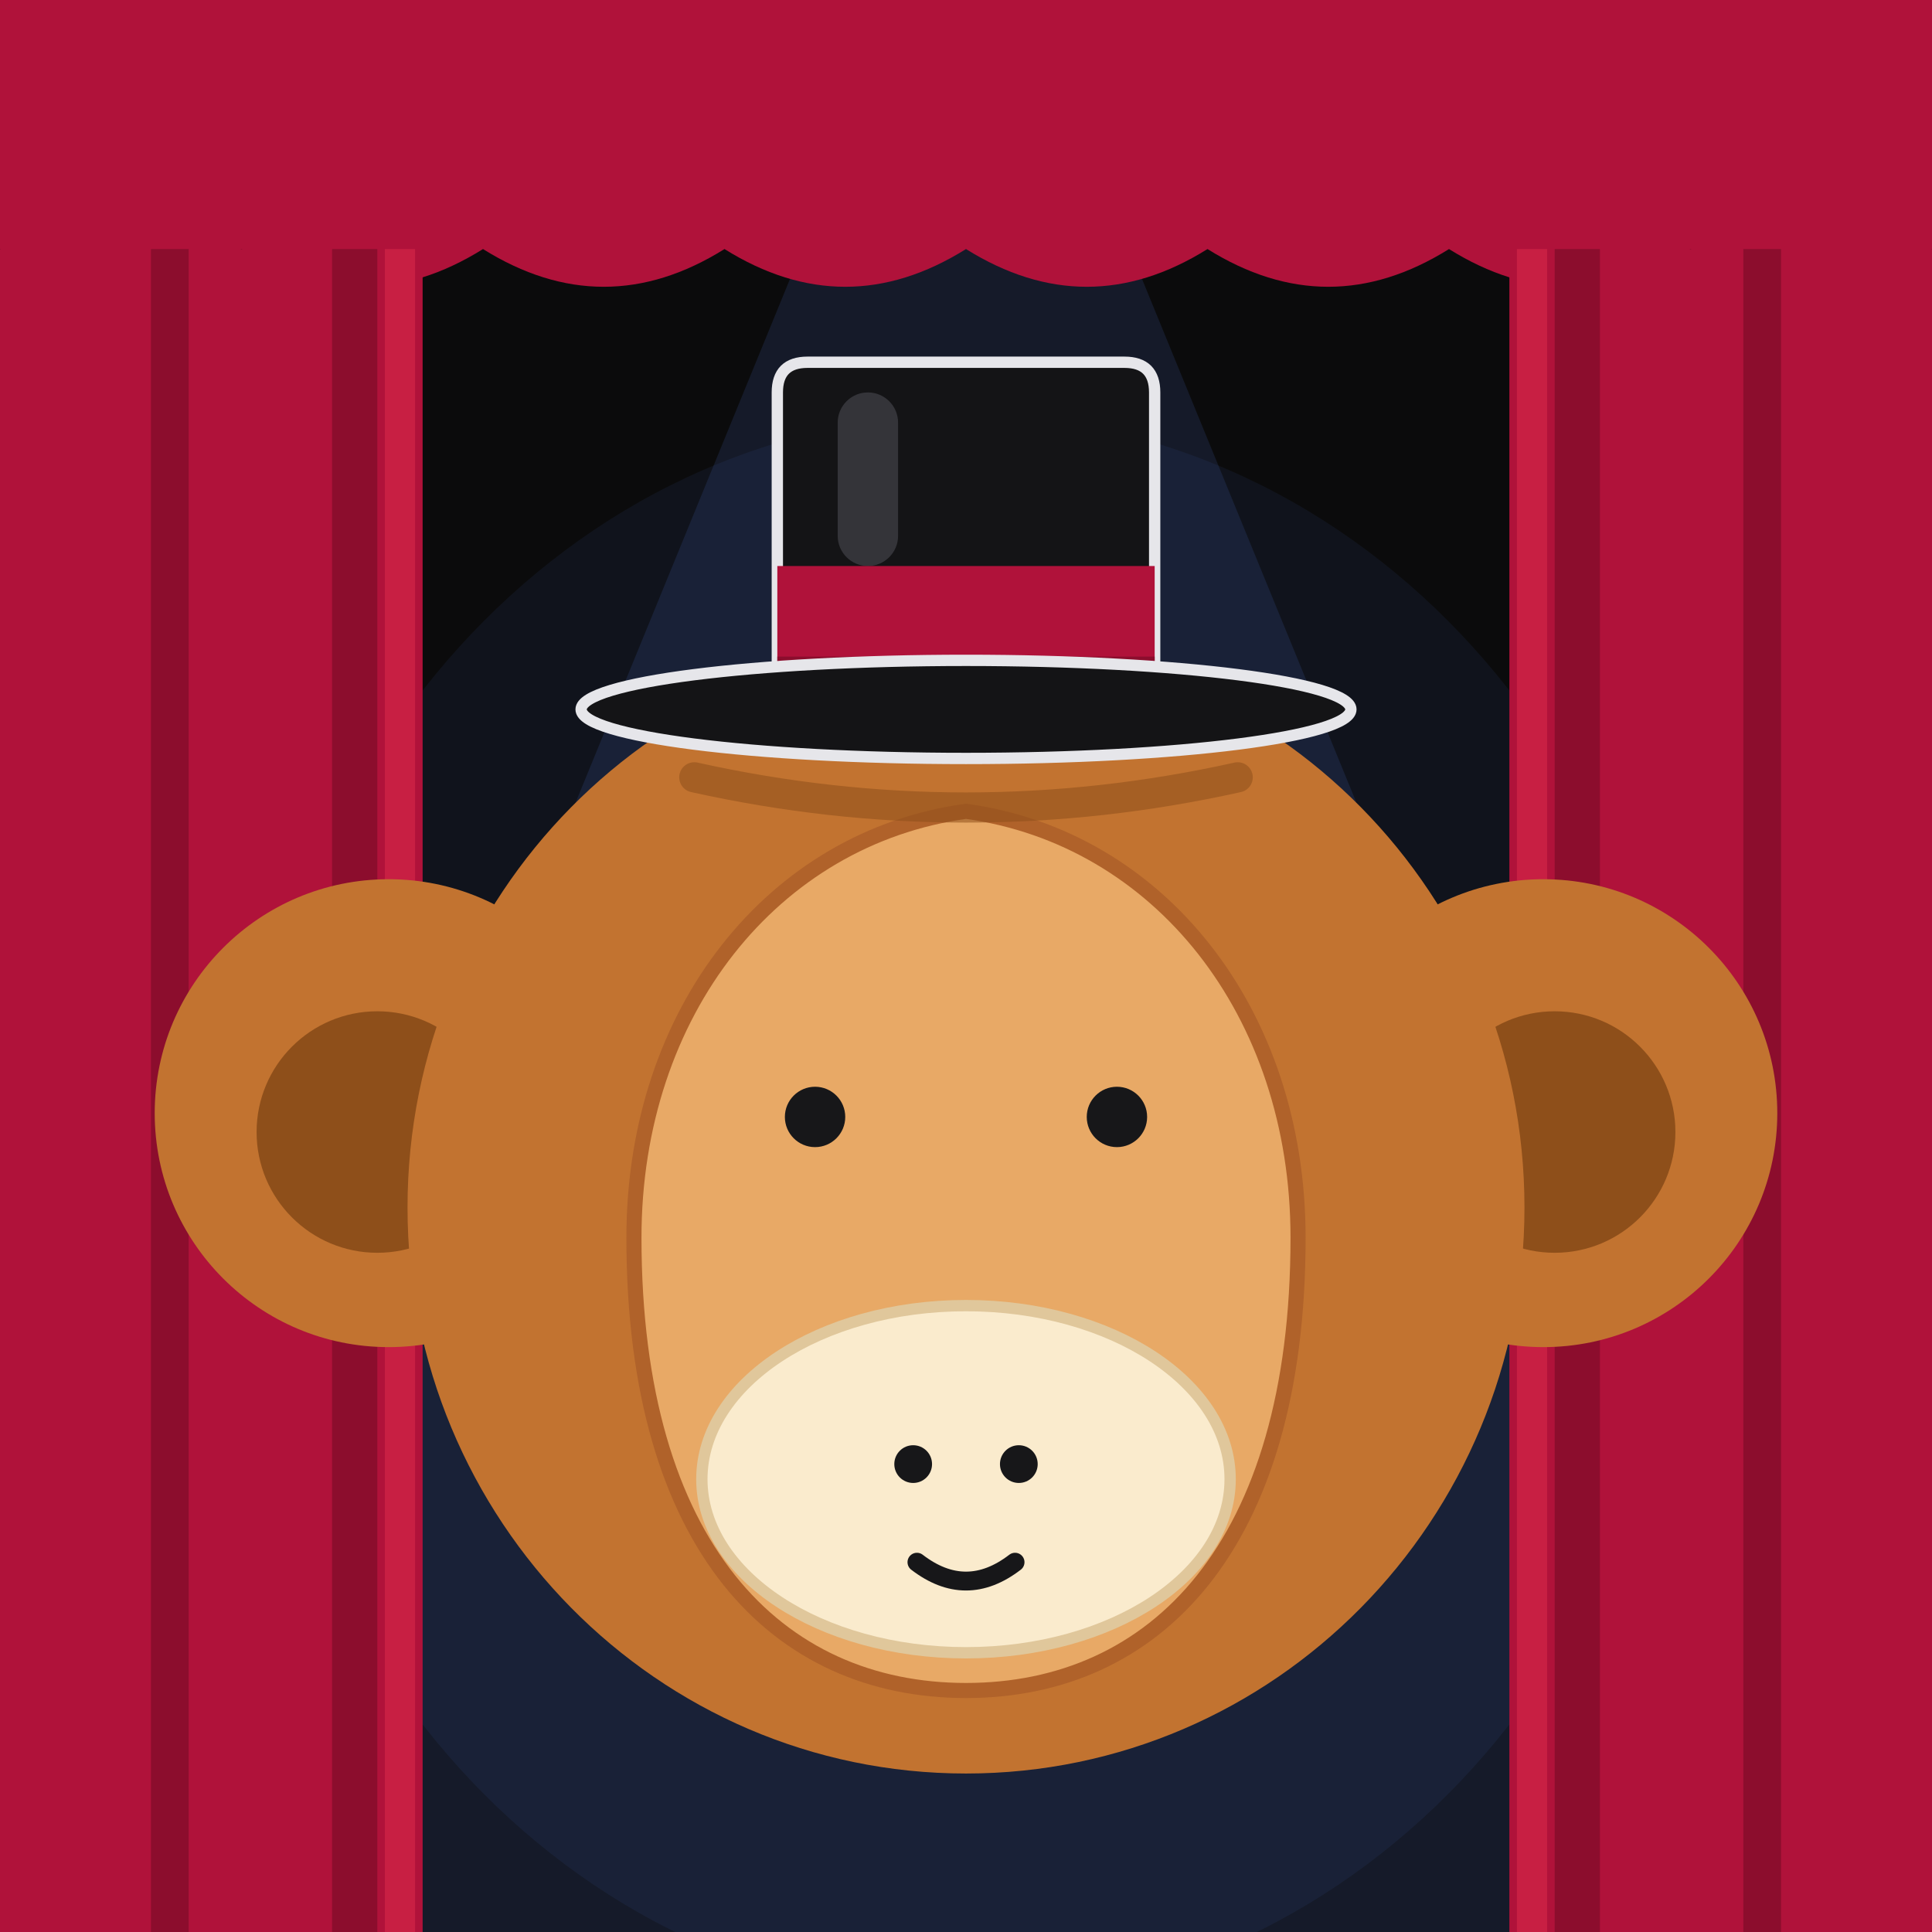
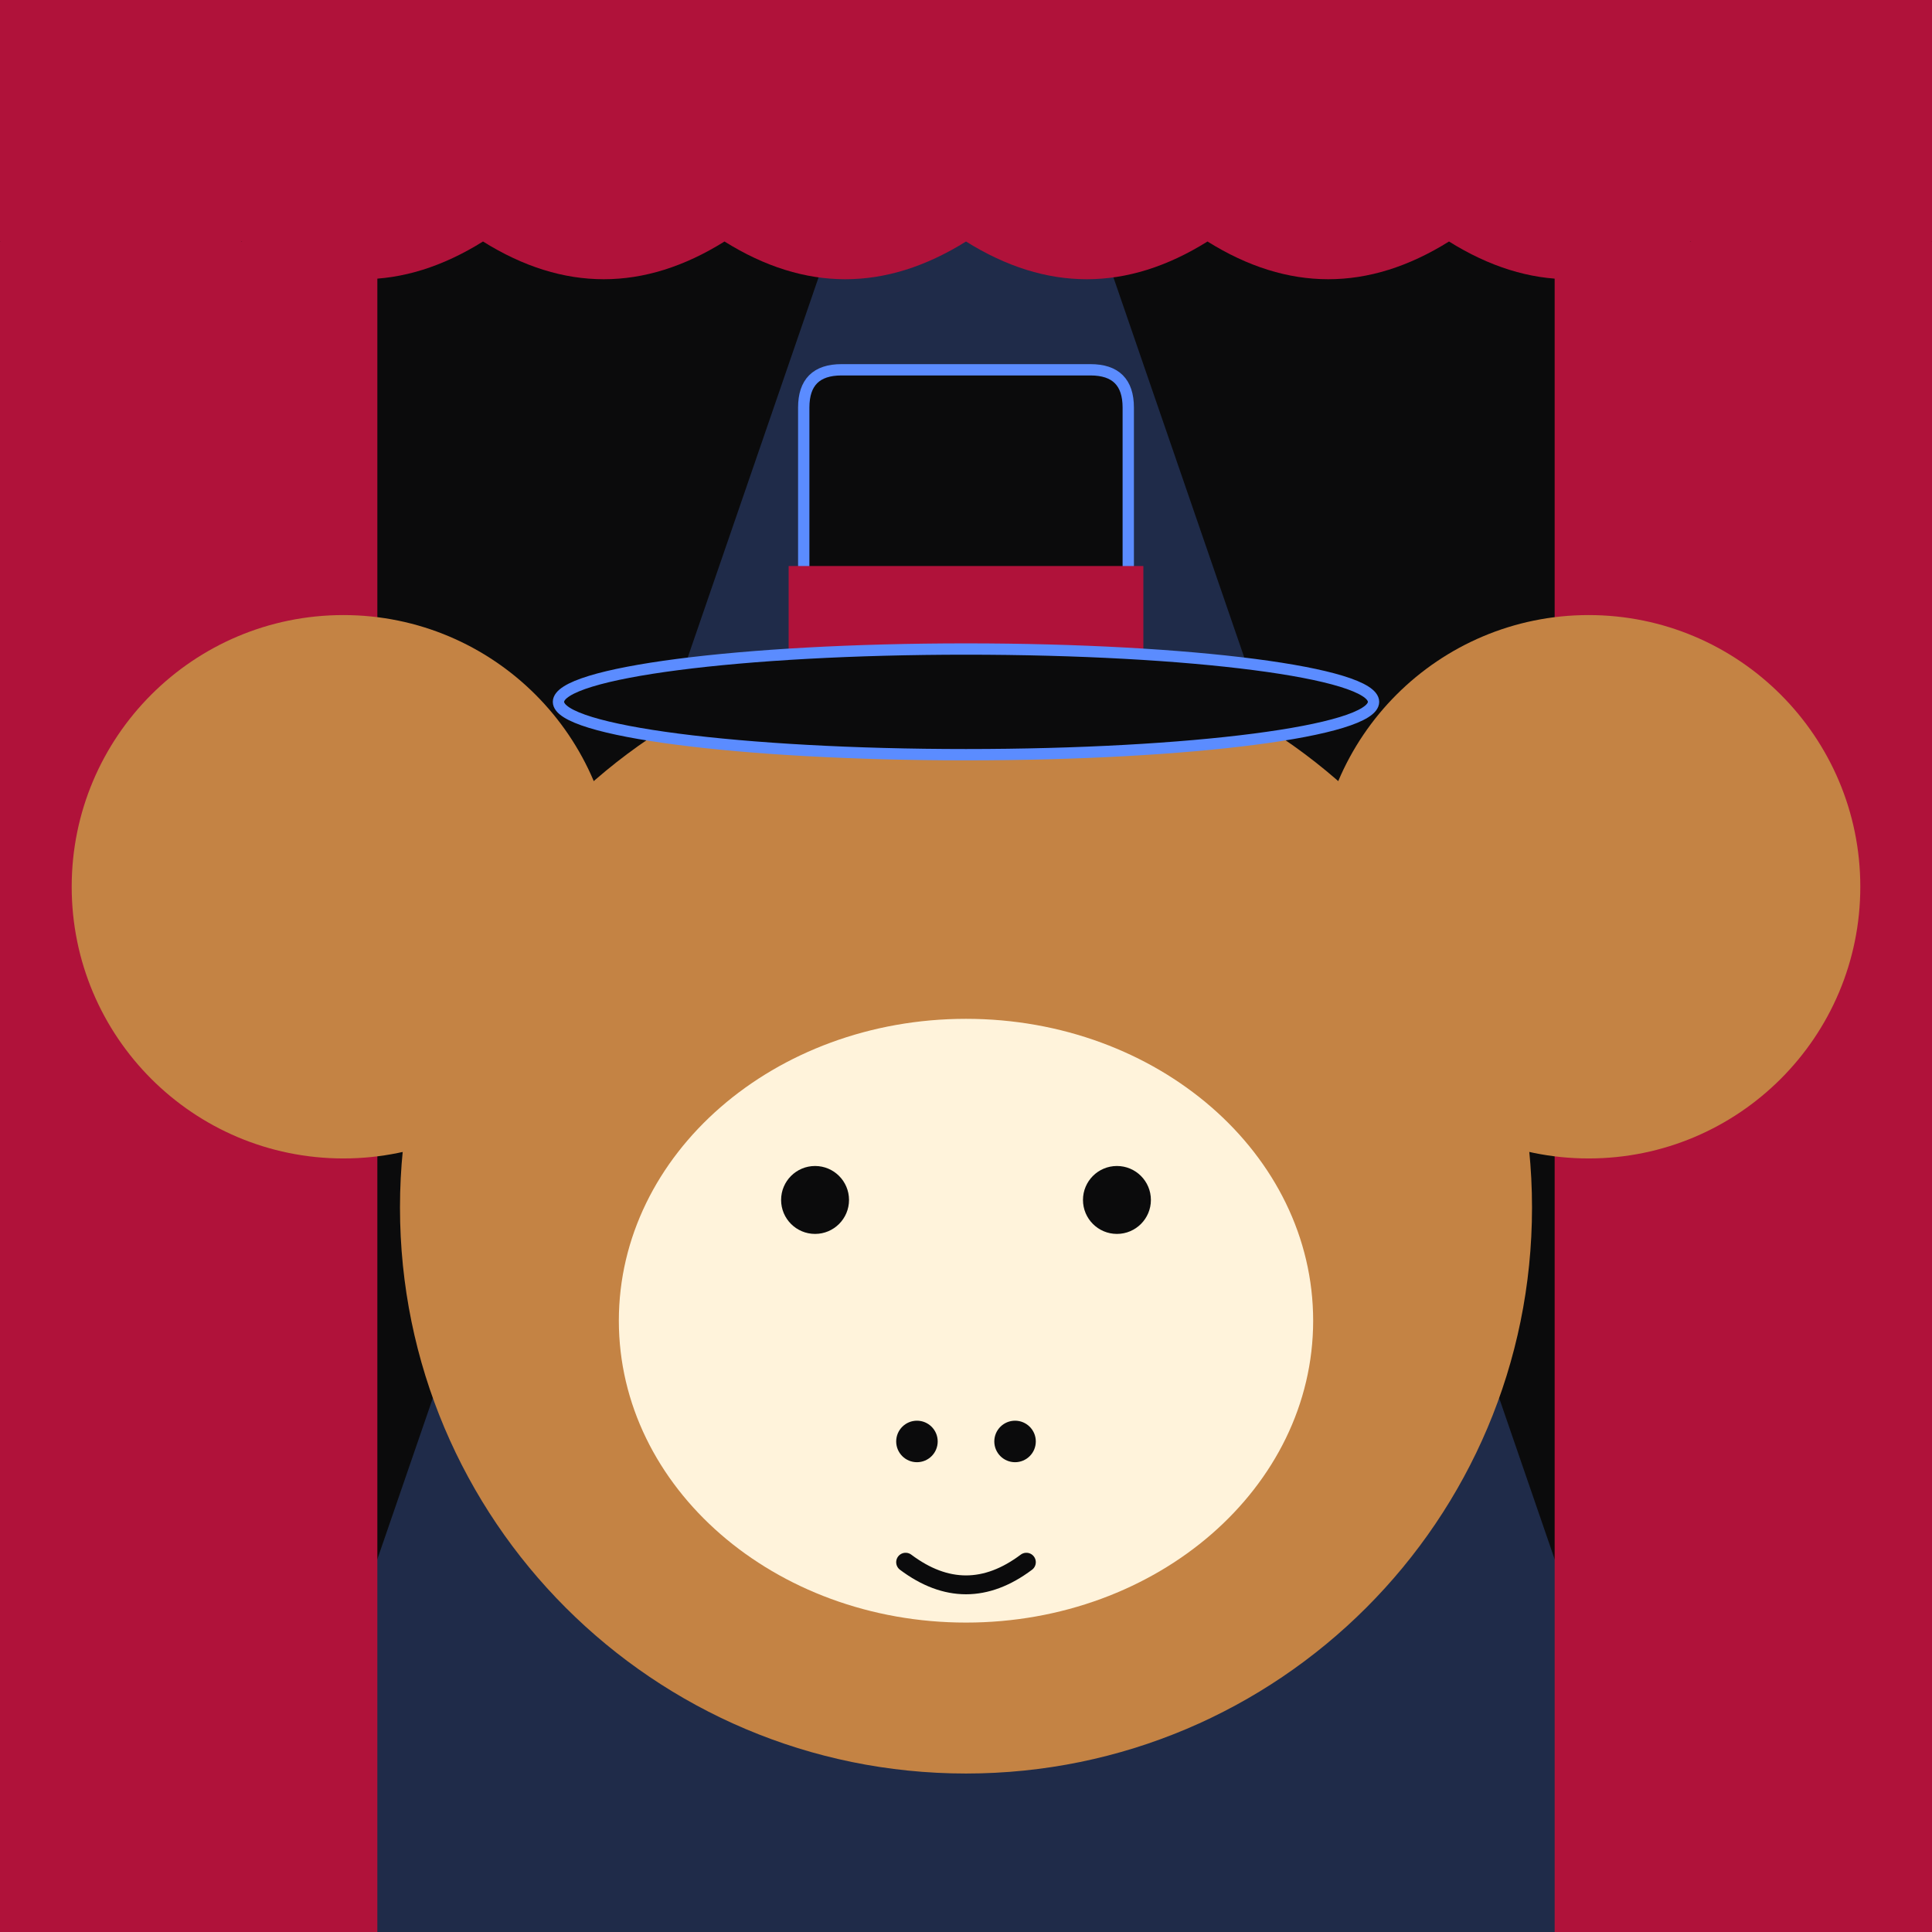
<svg xmlns="http://www.w3.org/2000/svg" viewBox="0 0 512 512" shape-rendering="geometricPrecision">
  <rect width="512" height="512" fill="#0B0B0C" />
-   <ellipse cx="256" cy="320" rx="190" ry="210" fill="#5B8CFF" opacity="0.07" />
-   <path d="M256 -40 L30 512 L482 512 Z" fill="#5B8CFF" opacity="0.12" />
-   <path d="M0 0 H512 V66     Q480 86 448 66 Q416 86 384 66 Q352 86 320 66 Q288 86 256 66 Q224 86 192 66 Q160 86 128 66 Q96 86 64 66 Q32 86 0 66 Z" fill="#B0123A" />
-   <path d="M0 66 H112 V512 H0 Z" fill="#B0123A" />
-   <rect x="40" y="66" width="10" height="446" fill="#8C0D2D" />
-   <rect x="88" y="66" width="12" height="446" fill="#8C0D2D" />
-   <rect x="102" y="66" width="8" height="446" fill="#C81F43" />
-   <path d="M512 66 H400 V512 H512 Z" fill="#B0123A" />
-   <rect x="462" y="66" width="10" height="446" fill="#8C0D2D" />
-   <rect x="412" y="66" width="12" height="446" fill="#8C0D2D" />
-   <rect x="402" y="66" width="8" height="446" fill="#C81F43" />
-   <circle cx="103" cy="295" r="62" fill="#C27330" />
-   <circle cx="100" cy="300" r="32" fill="#8E4F1A" />
-   <circle cx="409" cy="295" r="62" fill="#C27330" />
-   <circle cx="412" cy="300" r="32" fill="#8E4F1A" />
-   <ellipse cx="256" cy="320" rx="148" ry="150" fill="#C27330" />
-   <path d="M256 215     C 205 222 168 268 168 328     C 168 410 206 448 256 448     C 306 448 344 410 344 328     C 344 268 307 222 256 215 Z" fill="#E8A966" stroke="#B0622A" stroke-width="4" />
-   <ellipse cx="256" cy="392" rx="70" ry="46" fill="#FAEBCD" stroke="#E0C79B" stroke-width="3" />
-   <circle cx="216" cy="296" r="8" fill="#171719" />
-   <circle cx="296" cy="296" r="8" fill="#171719" />
-   <circle cx="242" cy="388" r="5" fill="#171719" />
-   <circle cx="270" cy="388" r="5" fill="#171719" />
-   <path d="M243 414 Q256 424 269 414" fill="none" stroke="#171719" stroke-width="5" stroke-linecap="round" />
-   <path d="M206 176 V104 Q206 96 214 96 H298 Q306 96 306 104 V176 Z" fill="#141416" stroke="#E6E6EA" stroke-width="3" />
-   <rect x="222" y="104" width="16" height="46" rx="8" fill="#3A3A40" opacity="0.85" />
-   <rect x="206" y="150" width="100" height="26" fill="#B0123A" />
-   <rect x="206" y="174" width="100" height="2" fill="#8C0D2D" />
-   <ellipse cx="256" cy="188" rx="102" ry="13" fill="#141416" stroke="#E6E6EA" stroke-width="3" />
-   <path d="M184 206 Q256 222 328 206" fill="none" stroke="#8E4F1A" stroke-width="8" opacity="0.55" stroke-linecap="round" />
+   <polygon points="256,-40 66,512 446,512" fill="#5B8CFF" opacity="0.25" />
+   <path d="M0 0 H512 V64     Q480 84 448 64 Q416 84 384 64 Q352 84 320 64     Q288 84 256 64 Q224 84 192 64 Q160 84 128 64     Q96 84 64 64 Q32 84 0 64 Z" fill="#B0123A" />
+   <path d="M0 64 H100 V512 H0 Z" fill="#B0123A" />
+   <path d="M512 64 H412 V512 H512 Z" fill="#B0123A" />
+   <circle cx="91" cy="235" r="72" fill="#C48344" />
+   <circle cx="421" cy="235" r="72" fill="#C48344" />
+   <circle cx="256" cy="320" r="150" fill="#C48344" />
+   <ellipse cx="256" cy="350" rx="92" ry="80" fill="#FFF3DB" />
+   <circle cx="216" cy="318" r="9" fill="#0B0B0C" />
+   <circle cx="296" cy="318" r="9" fill="#0B0B0C" />
+   <circle cx="243" cy="382" r="5.5" fill="#0B0B0C" />
+   <circle cx="269" cy="382" r="5.5" fill="#0B0B0C" />
+   <path d="M240 414 Q256 426 272 414" fill="none" stroke="#0B0B0C" stroke-width="5" stroke-linecap="round" />
+   <path d="M213 180 V108 Q213 98 223 98 H289 Q299 98 299 108 V180 Z" fill="#0B0B0C" stroke="#5B8CFF" stroke-width="3" />
+   <rect x="209" y="150" width="94" height="30" fill="#B0123A" />
+   <ellipse cx="256" cy="186" rx="108" ry="14" fill="#0B0B0C" stroke="#5B8CFF" stroke-width="3" />
</svg>
